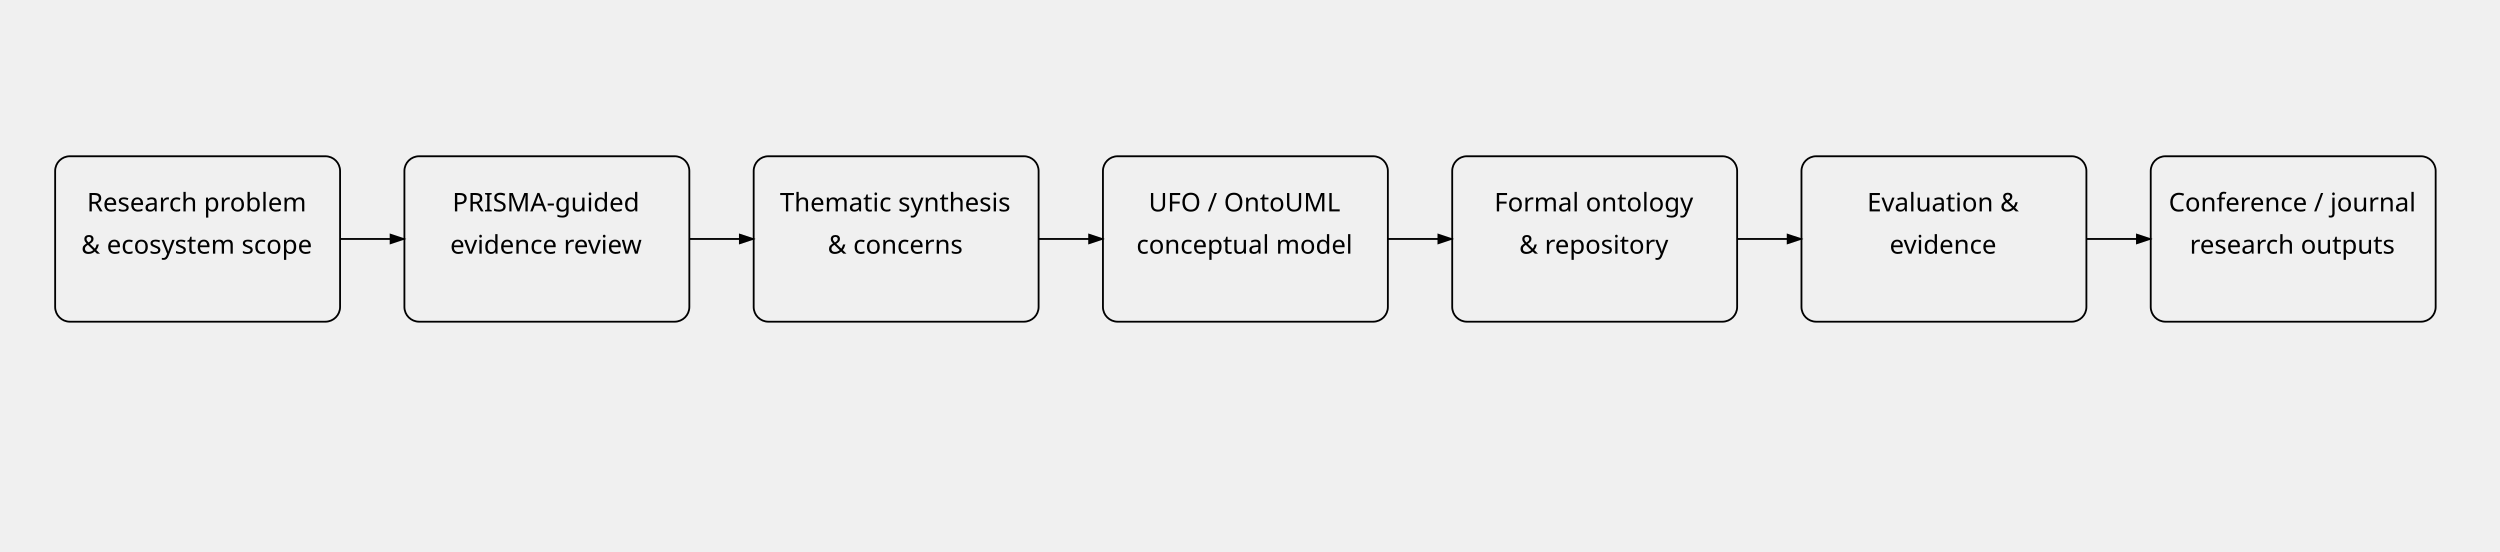
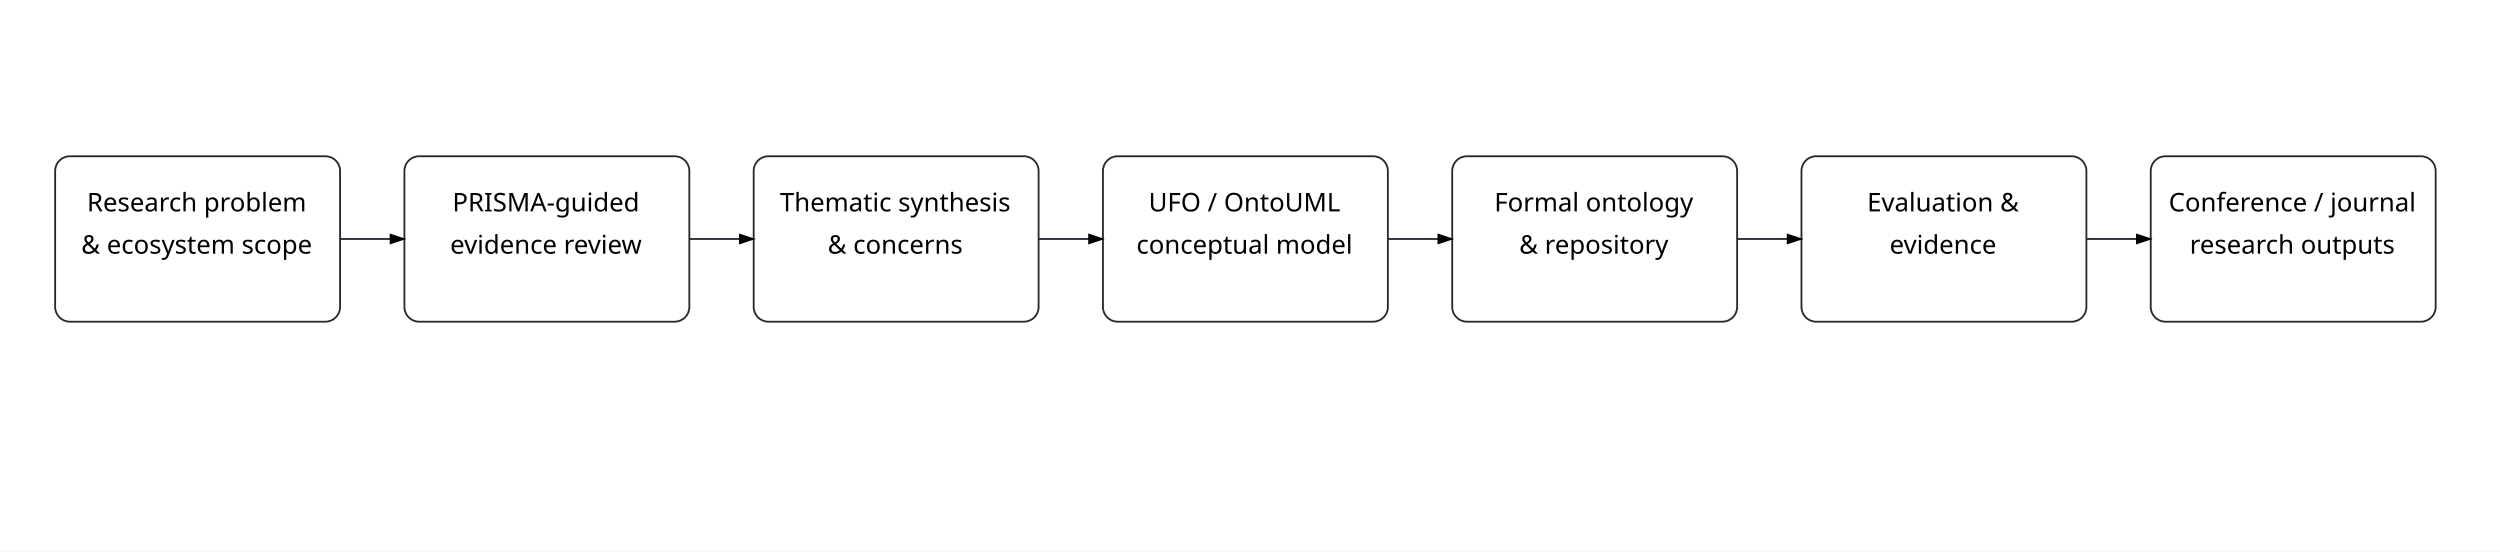
- <svg xmlns="http://www.w3.org/2000/svg" viewBox="0 0 1360 300" role="img" aria-labelledby="title desc">
+ <svg xmlns="http://www.w3.org/2000/svg" viewBox="0 0 1360 300" role="img" aria-labelledby="title desc" data-theme-safe="true" style="color:#24292f;background:#ffffff">
+   <rect id="diagram-background" x="0" y="0" width="100%" height="100%" fill="#ffffff" stroke="none" pointer-events="none" />
  <defs>
    <marker id="a" markerWidth="10" markerHeight="10" refX="8" refY="3" orient="auto">
      <path d="M0,0 L0,6 L9,3 z" />
    </marker>
  </defs>
  <g fill="none" stroke="currentColor">
    <rect x="30" y="85" width="155" height="90" rx="8" />
    <rect x="220" y="85" width="155" height="90" rx="8" />
    <rect x="410" y="85" width="155" height="90" rx="8" />
    <rect x="600" y="85" width="155" height="90" rx="8" />
    <rect x="790" y="85" width="155" height="90" rx="8" />
    <rect x="980" y="85" width="155" height="90" rx="8" />
    <rect x="1170" y="85" width="155" height="90" rx="8" />
    <line x1="185" y1="130" x2="220" y2="130" marker-end="url(#a)" />
    <line x1="375" y1="130" x2="410" y2="130" marker-end="url(#a)" />
    <line x1="565" y1="130" x2="600" y2="130" marker-end="url(#a)" />
    <line x1="755" y1="130" x2="790" y2="130" marker-end="url(#a)" />
    <line x1="945" y1="130" x2="980" y2="130" marker-end="url(#a)" />
    <line x1="1135" y1="130" x2="1170" y2="130" marker-end="url(#a)" />
  </g>
  <g font-family="sans-serif" font-size="14" text-anchor="middle">
    <text x="107" y="115">Research problem</text>
    <text x="107" y="138">&amp; ecosystem scope</text>
    <text x="297" y="115">PRISMA-guided</text>
    <text x="297" y="138">evidence review</text>
    <text x="487" y="115">Thematic synthesis</text>
    <text x="487" y="138">&amp; concerns</text>
    <text x="677" y="115">UFO / OntoUML</text>
    <text x="677" y="138">conceptual model</text>
    <text x="867" y="115">Formal ontology</text>
    <text x="867" y="138">&amp; repository</text>
    <text x="1057" y="115">Evaluation &amp;</text>
    <text x="1057" y="138">evidence</text>
    <text x="1247" y="115">Conference / journal</text>
    <text x="1247" y="138">research outputs</text>
  </g>
</svg>
